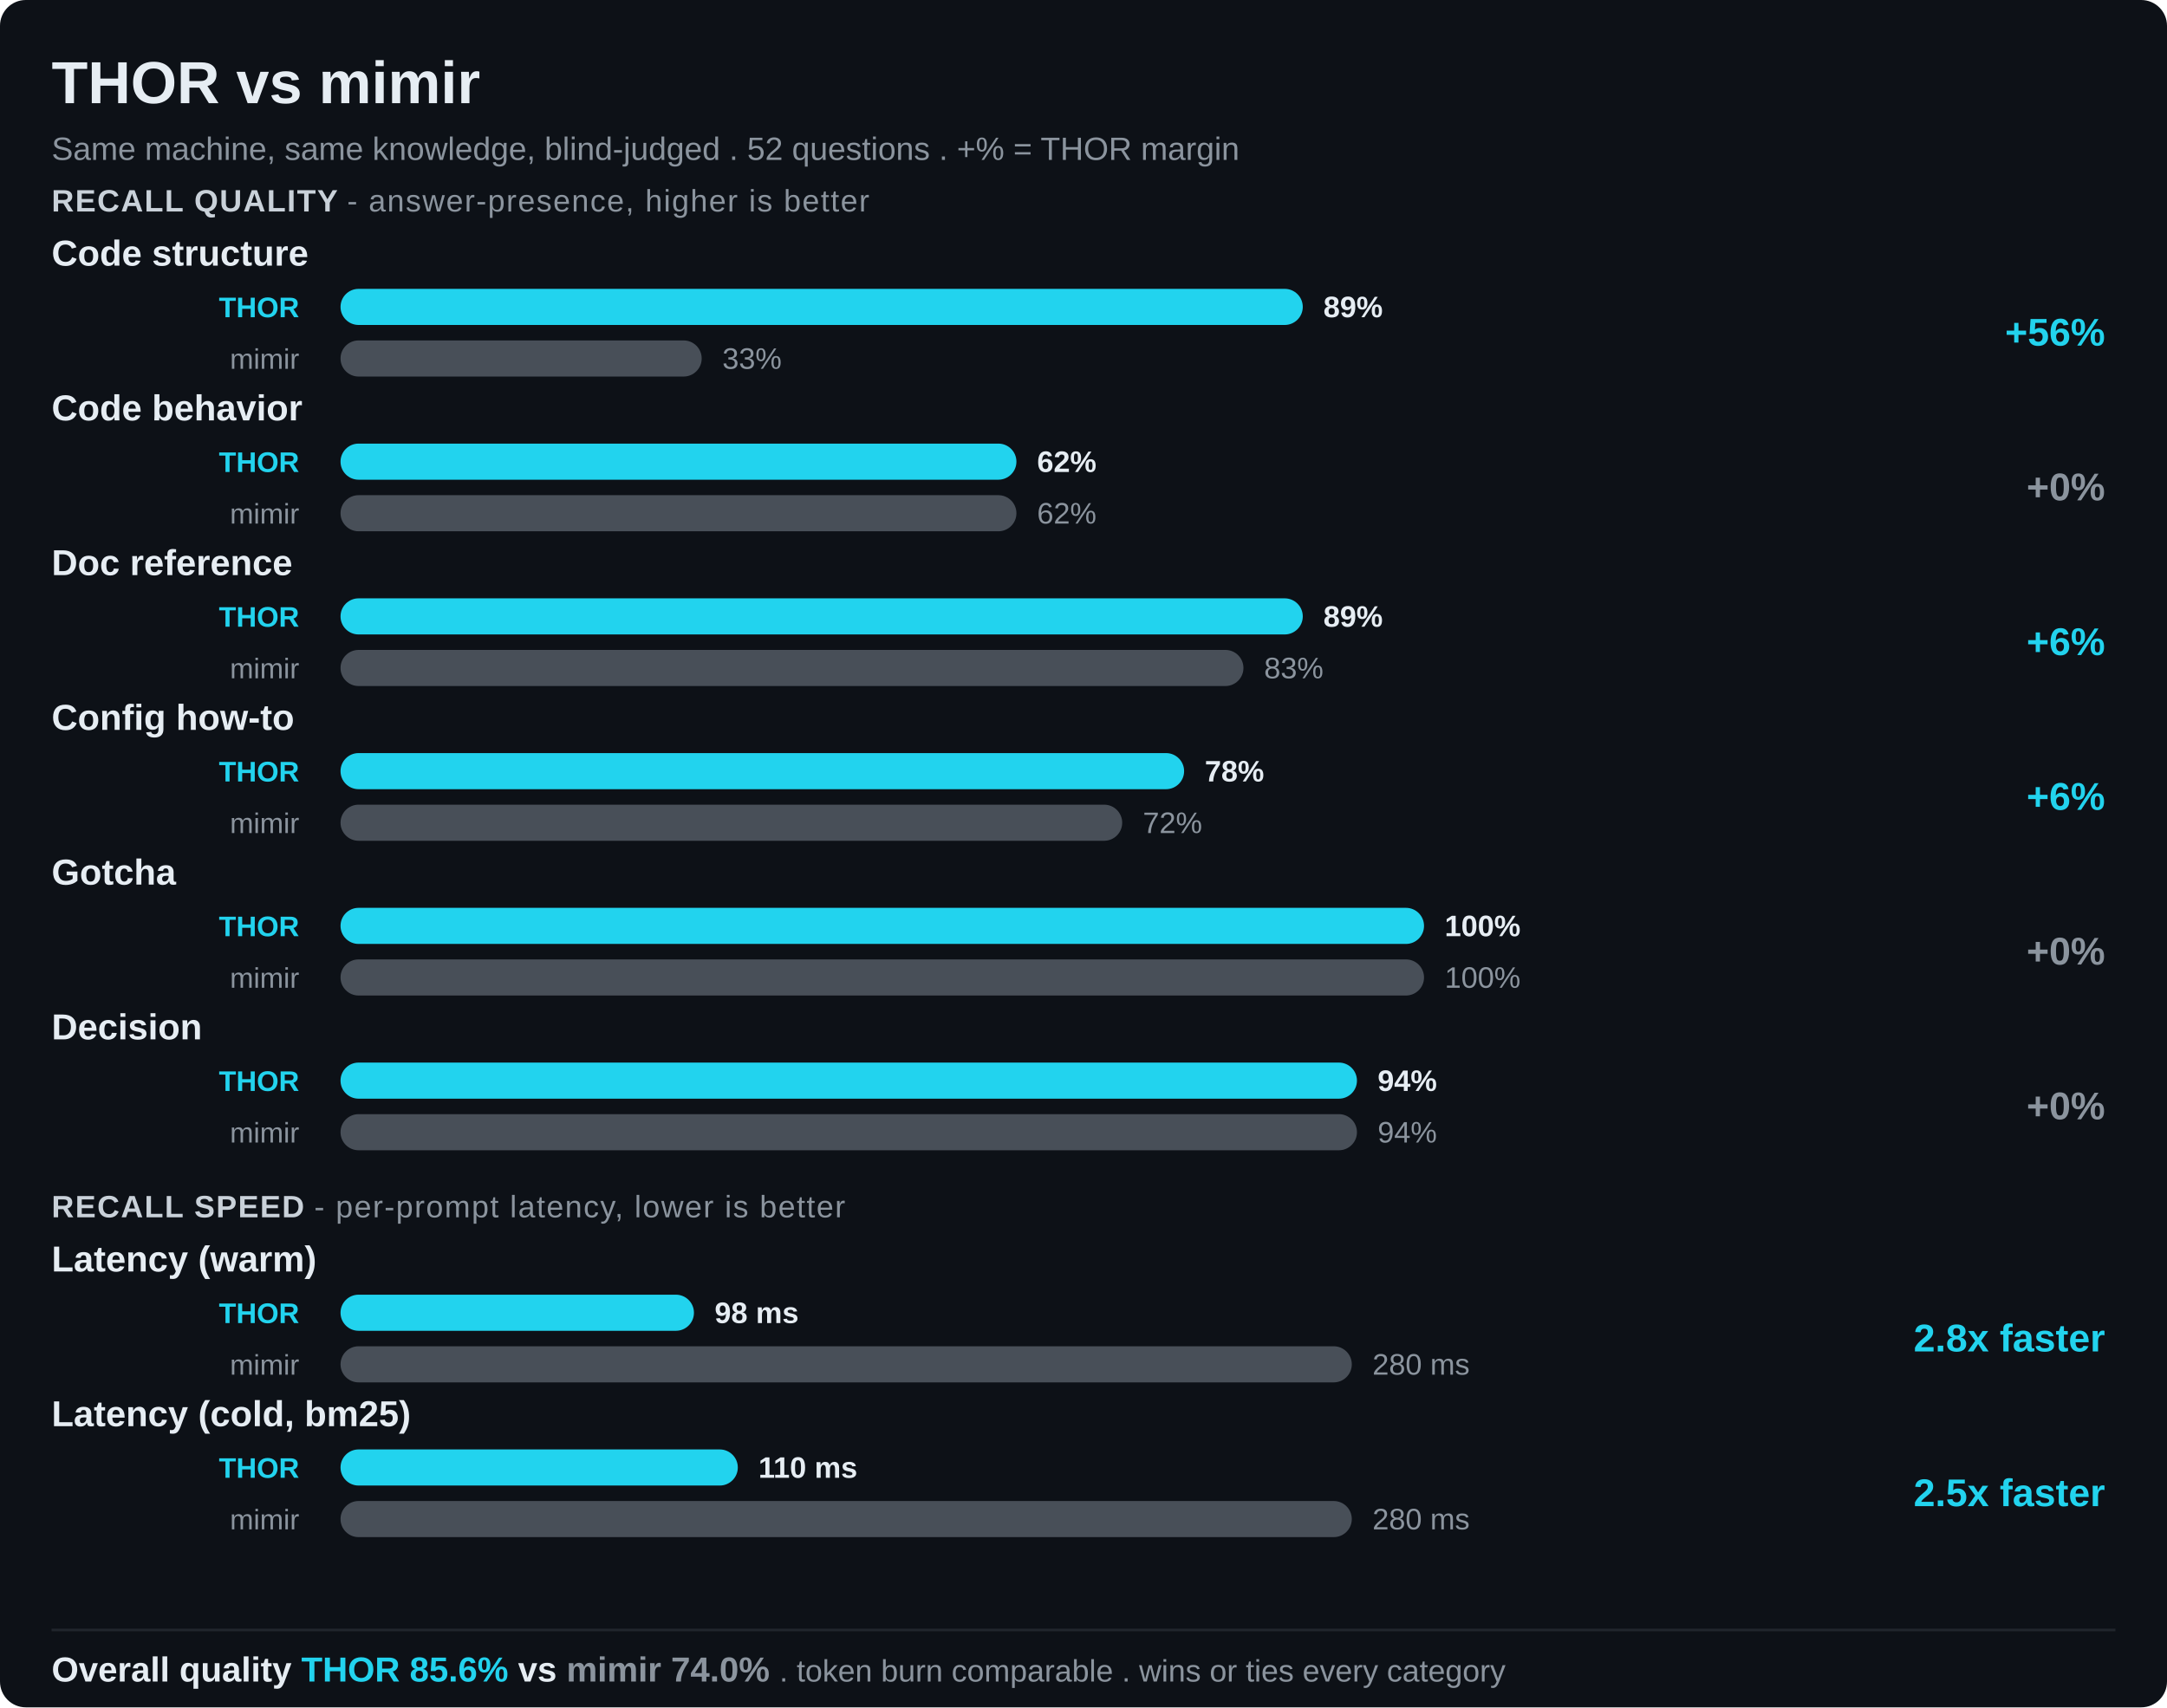
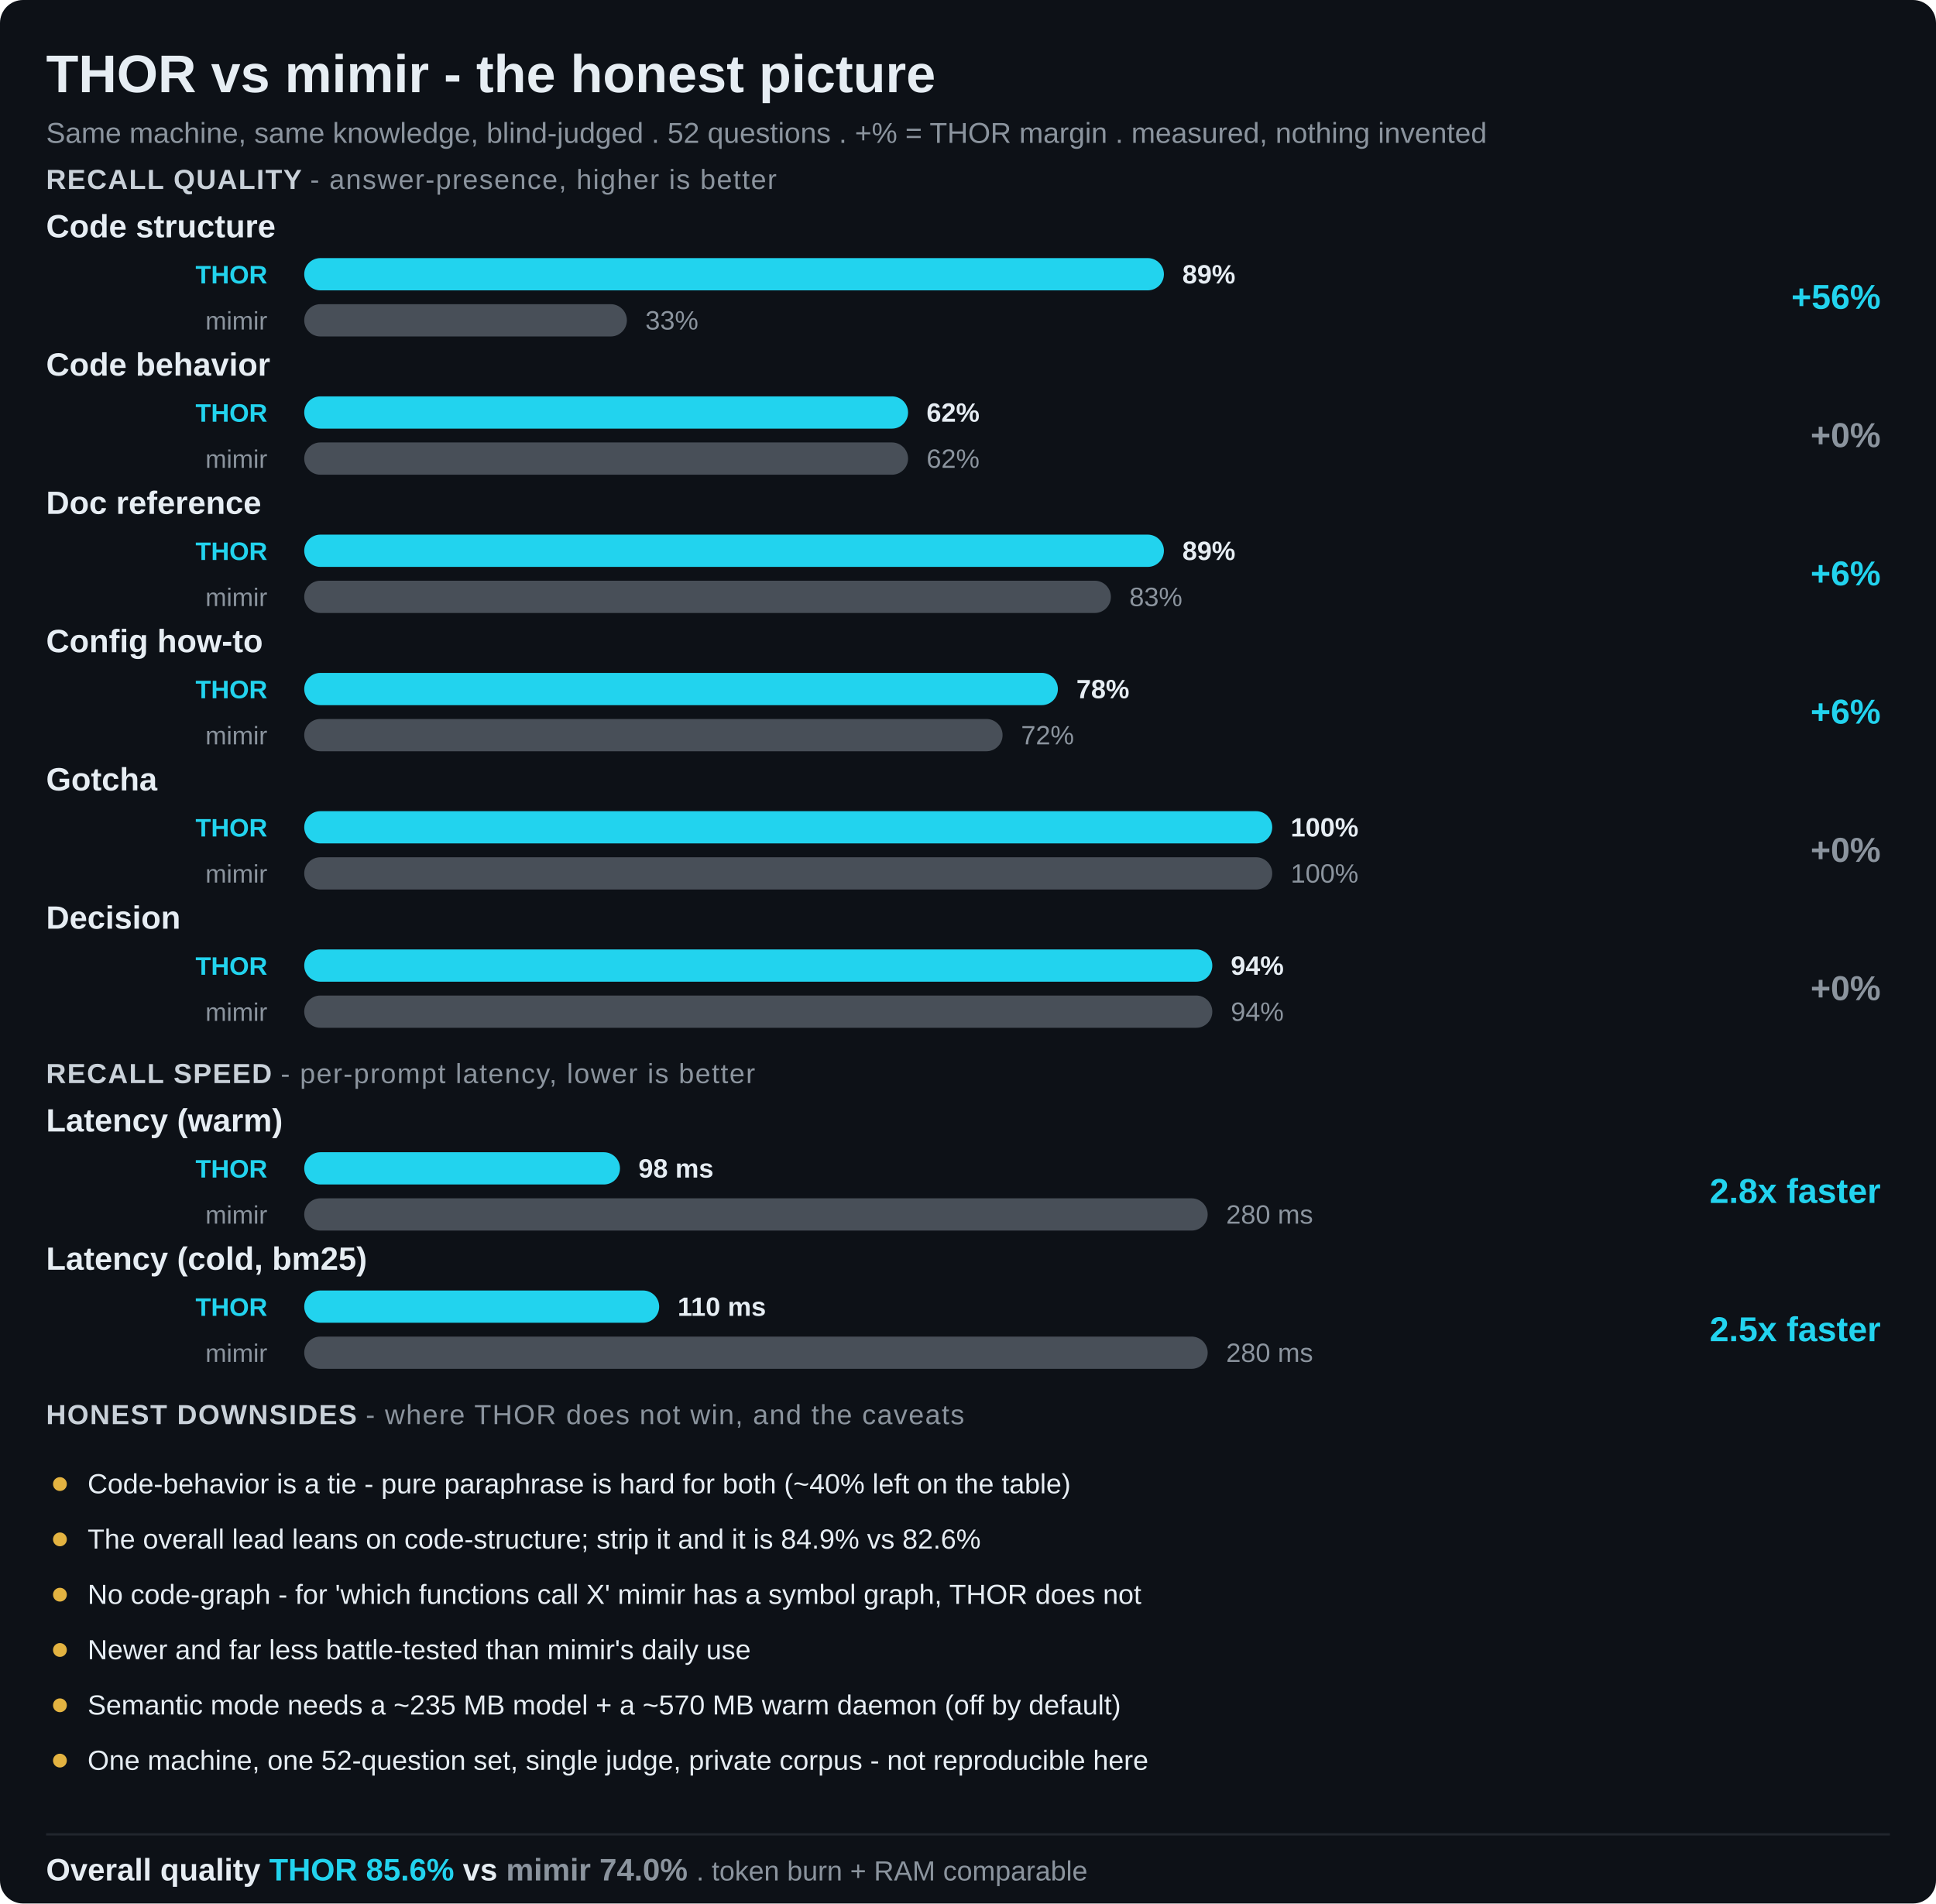
- <svg xmlns="http://www.w3.org/2000/svg" viewBox="0 0 840 662" font-family="Segoe UI, Helvetica Neue, Arial, sans-serif">
-   <rect x="0" y="0" width="840" height="662" rx="10" fill="#0d1117" />
-   <text x="20" y="40" fill="#e6edf3" font-size="23" font-weight="800">THOR vs mimir</text>
-   <text x="20" y="62" fill="#8b949e" font-size="12.5">Same machine, same knowledge, blind-judged . 52 questions . +% = THOR margin</text>
+ <svg xmlns="http://www.w3.org/2000/svg" viewBox="0 0 840 826" font-family="Segoe UI, Helvetica Neue, Arial, sans-serif">
+   <rect x="0" y="0" width="840" height="826" rx="10" fill="#0d1117" />
+   <text x="20" y="40" fill="#e6edf3" font-size="23" font-weight="800">THOR vs mimir - the honest picture</text>
+   <text x="20" y="62" fill="#8b949e" font-size="12.5">Same machine, same knowledge, blind-judged . 52 questions . +% = THOR margin . measured, nothing invented</text>
  <text x="20" y="82" fill="#c9d1d9" font-size="12" font-weight="700" letter-spacing="0.5">RECALL QUALITY  <tspan fill="#8b949e" font-weight="400">- answer-presence, higher is better</tspan>
  </text>
  <text x="20" y="103" fill="#e6edf3" font-size="14" font-weight="700">Code structure</text>
  <text x="116" y="123" fill="#22d3ee" font-size="11" font-weight="700" text-anchor="end">THOR</text>
  <rect x="132" y="112" width="373" height="14" rx="7" fill="#22d3ee" />
  <text x="513" y="123" fill="#e6edf3" font-size="11.5" font-weight="700">89%</text>
  <text x="116" y="143" fill="#8b949e" font-size="11" text-anchor="end">mimir</text>
  <rect x="132" y="132" width="140" height="14" rx="7" fill="#484f58" />
  <text x="280" y="143" fill="#8b949e" font-size="11.5">33%</text>
  <text x="816" y="134" fill="#22d3ee" font-size="15" font-weight="800" text-anchor="end">+56%</text>
  <text x="20" y="163" fill="#e6edf3" font-size="14" font-weight="700">Code behavior</text>
  <text x="116" y="183" fill="#22d3ee" font-size="11" font-weight="700" text-anchor="end">THOR</text>
  <rect x="132" y="172" width="262" height="14" rx="7" fill="#22d3ee" />
  <text x="402" y="183" fill="#e6edf3" font-size="11.5" font-weight="700">62%</text>
  <text x="116" y="203" fill="#8b949e" font-size="11" text-anchor="end">mimir</text>
  <rect x="132" y="192" width="262" height="14" rx="7" fill="#484f58" />
  <text x="402" y="203" fill="#8b949e" font-size="11.5">62%</text>
  <text x="816" y="194" fill="#8b949e" font-size="15" font-weight="800" text-anchor="end">+0%</text>
  <text x="20" y="223" fill="#e6edf3" font-size="14" font-weight="700">Doc reference</text>
  <text x="116" y="243" fill="#22d3ee" font-size="11" font-weight="700" text-anchor="end">THOR</text>
  <rect x="132" y="232" width="373" height="14" rx="7" fill="#22d3ee" />
  <text x="513" y="243" fill="#e6edf3" font-size="11.5" font-weight="700">89%</text>
  <text x="116" y="263" fill="#8b949e" font-size="11" text-anchor="end">mimir</text>
  <rect x="132" y="252" width="350" height="14" rx="7" fill="#484f58" />
  <text x="490" y="263" fill="#8b949e" font-size="11.5">83%</text>
  <text x="816" y="254" fill="#22d3ee" font-size="15" font-weight="800" text-anchor="end">+6%</text>
  <text x="20" y="283" fill="#e6edf3" font-size="14" font-weight="700">Config how-to</text>
  <text x="116" y="303" fill="#22d3ee" font-size="11" font-weight="700" text-anchor="end">THOR</text>
  <rect x="132" y="292" width="327" height="14" rx="7" fill="#22d3ee" />
  <text x="467" y="303" fill="#e6edf3" font-size="11.5" font-weight="700">78%</text>
  <text x="116" y="323" fill="#8b949e" font-size="11" text-anchor="end">mimir</text>
  <rect x="132" y="312" width="303" height="14" rx="7" fill="#484f58" />
  <text x="443" y="323" fill="#8b949e" font-size="11.5">72%</text>
  <text x="816" y="314" fill="#22d3ee" font-size="15" font-weight="800" text-anchor="end">+6%</text>
  <text x="20" y="343" fill="#e6edf3" font-size="14" font-weight="700">Gotcha</text>
  <text x="116" y="363" fill="#22d3ee" font-size="11" font-weight="700" text-anchor="end">THOR</text>
  <rect x="132" y="352" width="420" height="14" rx="7" fill="#22d3ee" />
  <text x="560" y="363" fill="#e6edf3" font-size="11.5" font-weight="700">100%</text>
  <text x="116" y="383" fill="#8b949e" font-size="11" text-anchor="end">mimir</text>
  <rect x="132" y="372" width="420" height="14" rx="7" fill="#484f58" />
  <text x="560" y="383" fill="#8b949e" font-size="11.5">100%</text>
  <text x="816" y="374" fill="#8b949e" font-size="15" font-weight="800" text-anchor="end">+0%</text>
  <text x="20" y="403" fill="#e6edf3" font-size="14" font-weight="700">Decision</text>
  <text x="116" y="423" fill="#22d3ee" font-size="11" font-weight="700" text-anchor="end">THOR</text>
  <rect x="132" y="412" width="394" height="14" rx="7" fill="#22d3ee" />
  <text x="534" y="423" fill="#e6edf3" font-size="11.5" font-weight="700">94%</text>
  <text x="116" y="443" fill="#8b949e" font-size="11" text-anchor="end">mimir</text>
  <rect x="132" y="432" width="394" height="14" rx="7" fill="#484f58" />
  <text x="534" y="443" fill="#8b949e" font-size="11.5">94%</text>
  <text x="816" y="434" fill="#8b949e" font-size="15" font-weight="800" text-anchor="end">+0%</text>
-   <text x="20" y="472" fill="#c9d1d9" font-size="12" font-weight="700" letter-spacing="0.5">RECALL SPEED  <tspan fill="#8b949e" font-weight="400">- per-prompt latency, lower is better</tspan>
+   <text x="20" y="470" fill="#c9d1d9" font-size="12" font-weight="700" letter-spacing="0.5">RECALL SPEED  <tspan fill="#8b949e" font-weight="400">- per-prompt latency, lower is better</tspan>
  </text>
-   <text x="20" y="493" fill="#e6edf3" font-size="14" font-weight="700">Latency (warm)</text>
-   <text x="116" y="513" fill="#22d3ee" font-size="11" font-weight="700" text-anchor="end">THOR</text>
-   <rect x="132" y="502" width="137" height="14" rx="7" fill="#22d3ee" />
-   <text x="277" y="513" fill="#e6edf3" font-size="11.5" font-weight="700">98 ms</text>
-   <text x="116" y="533" fill="#8b949e" font-size="11" text-anchor="end">mimir</text>
-   <rect x="132" y="522" width="392" height="14" rx="7" fill="#484f58" />
-   <text x="532" y="533" fill="#8b949e" font-size="11.5">280 ms</text>
-   <text x="816" y="524" fill="#22d3ee" font-size="15" font-weight="800" text-anchor="end">2.8x faster</text>
-   <text x="20" y="553" fill="#e6edf3" font-size="14" font-weight="700">Latency (cold, bm25)</text>
-   <text x="116" y="573" fill="#22d3ee" font-size="11" font-weight="700" text-anchor="end">THOR</text>
-   <rect x="132" y="562" width="154" height="14" rx="7" fill="#22d3ee" />
-   <text x="294" y="573" fill="#e6edf3" font-size="11.5" font-weight="700">110 ms</text>
-   <text x="116" y="593" fill="#8b949e" font-size="11" text-anchor="end">mimir</text>
-   <rect x="132" y="582" width="392" height="14" rx="7" fill="#484f58" />
-   <text x="532" y="593" fill="#8b949e" font-size="11.5">280 ms</text>
-   <text x="816" y="584" fill="#22d3ee" font-size="15" font-weight="800" text-anchor="end">2.5x faster</text>
-   <line x1="20" y1="632" x2="820" y2="632" stroke="#21262d" stroke-width="1" />
-   <text x="20" y="652" fill="#e6edf3" font-size="13.5" font-weight="700">Overall quality  <tspan fill="#22d3ee">THOR 85.6%</tspan>  vs  <tspan fill="#8b949e">mimir 74.0%</tspan>
-     <tspan fill="#8b949e" font-weight="400" font-size="12">. token burn comparable . wins or ties every category</tspan>
+   <text x="20" y="491" fill="#e6edf3" font-size="14" font-weight="700">Latency (warm)</text>
+   <text x="116" y="511" fill="#22d3ee" font-size="11" font-weight="700" text-anchor="end">THOR</text>
+   <rect x="132" y="500" width="137" height="14" rx="7" fill="#22d3ee" />
+   <text x="277" y="511" fill="#e6edf3" font-size="11.5" font-weight="700">98 ms</text>
+   <text x="116" y="531" fill="#8b949e" font-size="11" text-anchor="end">mimir</text>
+   <rect x="132" y="520" width="392" height="14" rx="7" fill="#484f58" />
+   <text x="532" y="531" fill="#8b949e" font-size="11.5">280 ms</text>
+   <text x="816" y="522" fill="#22d3ee" font-size="15" font-weight="800" text-anchor="end">2.8x faster</text>
+   <text x="20" y="551" fill="#e6edf3" font-size="14" font-weight="700">Latency (cold, bm25)</text>
+   <text x="116" y="571" fill="#22d3ee" font-size="11" font-weight="700" text-anchor="end">THOR</text>
+   <rect x="132" y="560" width="154" height="14" rx="7" fill="#22d3ee" />
+   <text x="294" y="571" fill="#e6edf3" font-size="11.5" font-weight="700">110 ms</text>
+   <text x="116" y="591" fill="#8b949e" font-size="11" text-anchor="end">mimir</text>
+   <rect x="132" y="580" width="392" height="14" rx="7" fill="#484f58" />
+   <text x="532" y="591" fill="#8b949e" font-size="11.5">280 ms</text>
+   <text x="816" y="582" fill="#22d3ee" font-size="15" font-weight="800" text-anchor="end">2.5x faster</text>
+   <text x="20" y="618" fill="#c9d1d9" font-size="12" font-weight="700" letter-spacing="0.5">HONEST DOWNSIDES  <tspan fill="#8b949e" font-weight="400">- where THOR does not win, and the caveats</tspan>
+   </text>
+   <circle cx="26" cy="644" r="3" fill="#e3b341" />
+   <text x="38" y="648" fill="#e6edf3" font-size="12">Code-behavior is a tie - pure paraphrase is hard for both (~40% left on the table)</text>
+   <circle cx="26" cy="668" r="3" fill="#e3b341" />
+   <text x="38" y="672" fill="#e6edf3" font-size="12">The overall lead leans on code-structure; strip it and it is 84.9% vs 82.6%</text>
+   <circle cx="26" cy="692" r="3" fill="#e3b341" />
+   <text x="38" y="696" fill="#e6edf3" font-size="12">No code-graph - for 'which functions call X' mimir has a symbol graph, THOR does not</text>
+   <circle cx="26" cy="716" r="3" fill="#e3b341" />
+   <text x="38" y="720" fill="#e6edf3" font-size="12">Newer and far less battle-tested than mimir's daily use</text>
+   <circle cx="26" cy="740" r="3" fill="#e3b341" />
+   <text x="38" y="744" fill="#e6edf3" font-size="12">Semantic mode needs a ~235 MB model + a ~570 MB warm daemon (off by default)</text>
+   <circle cx="26" cy="764" r="3" fill="#e3b341" />
+   <text x="38" y="768" fill="#e6edf3" font-size="12">One machine, one 52-question set, single judge, private corpus - not reproducible here</text>
+   <line x1="20" y1="796" x2="820" y2="796" stroke="#21262d" stroke-width="1" />
+   <text x="20" y="816" fill="#e6edf3" font-size="13.5" font-weight="700">Overall quality  <tspan fill="#22d3ee">THOR 85.6%</tspan>  vs  <tspan fill="#8b949e">mimir 74.0%</tspan>
+     <tspan fill="#8b949e" font-weight="400" font-size="12">. token burn + RAM comparable</tspan>
  </text>
</svg>
